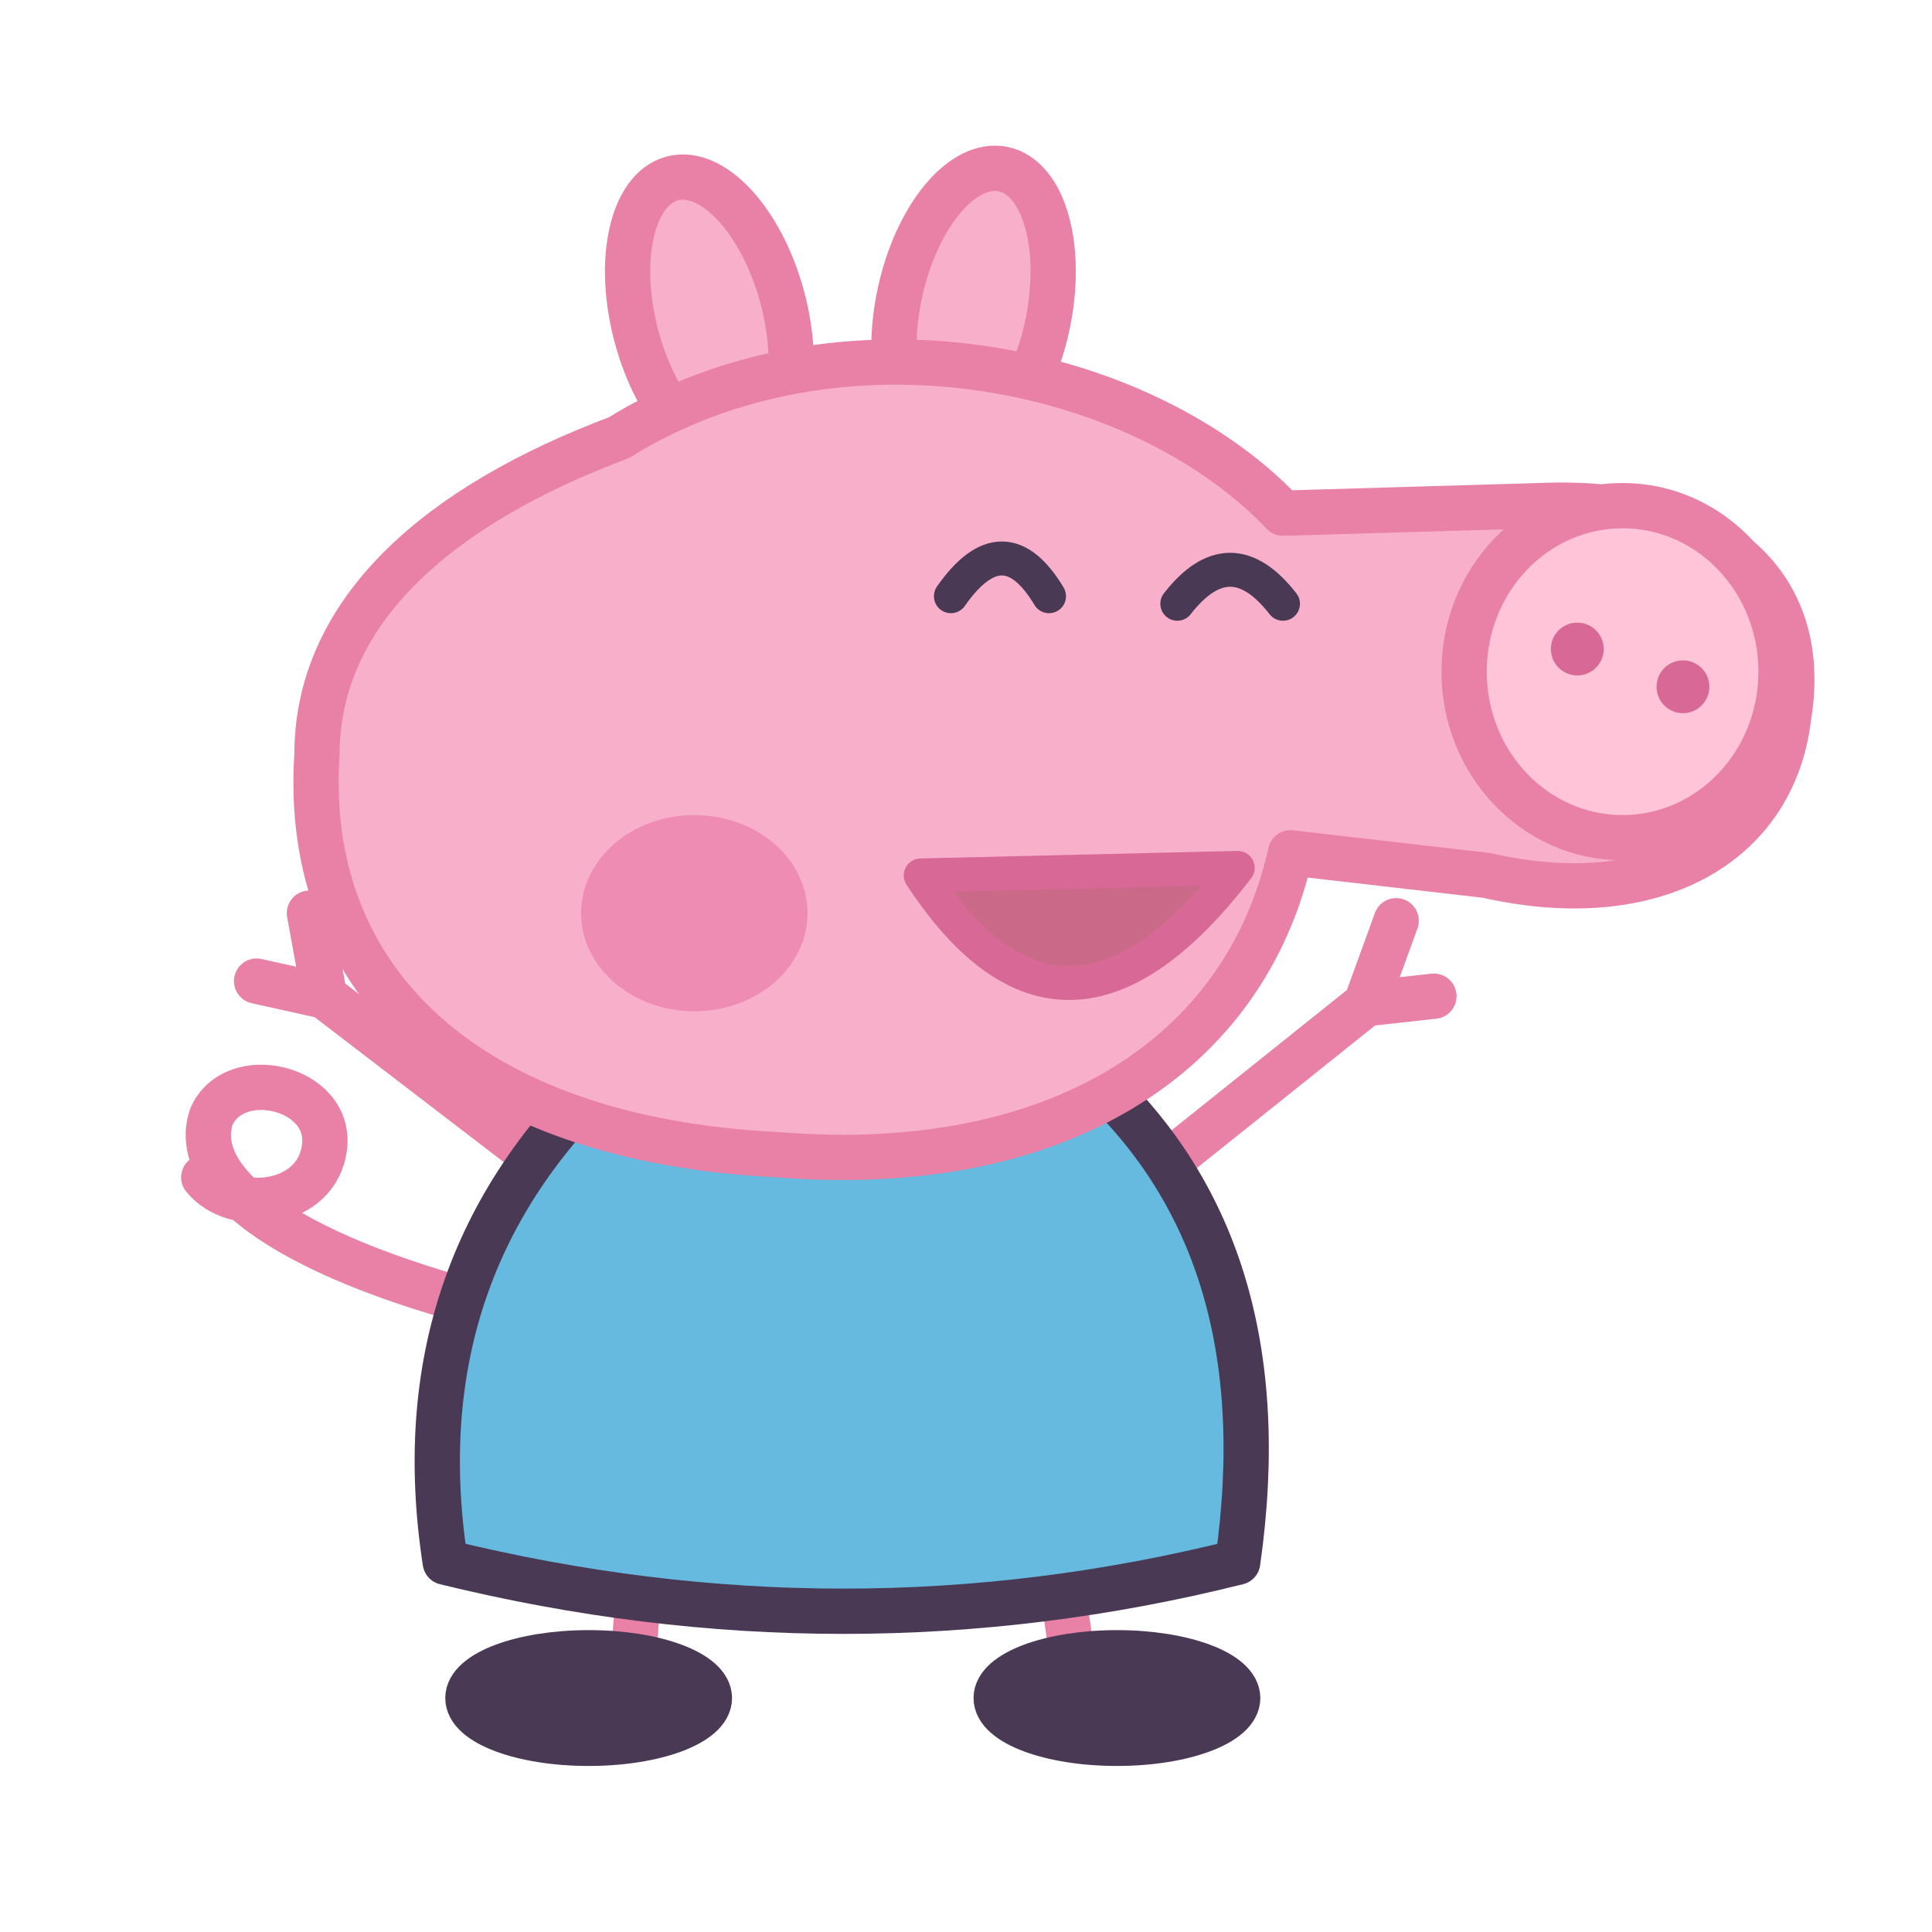
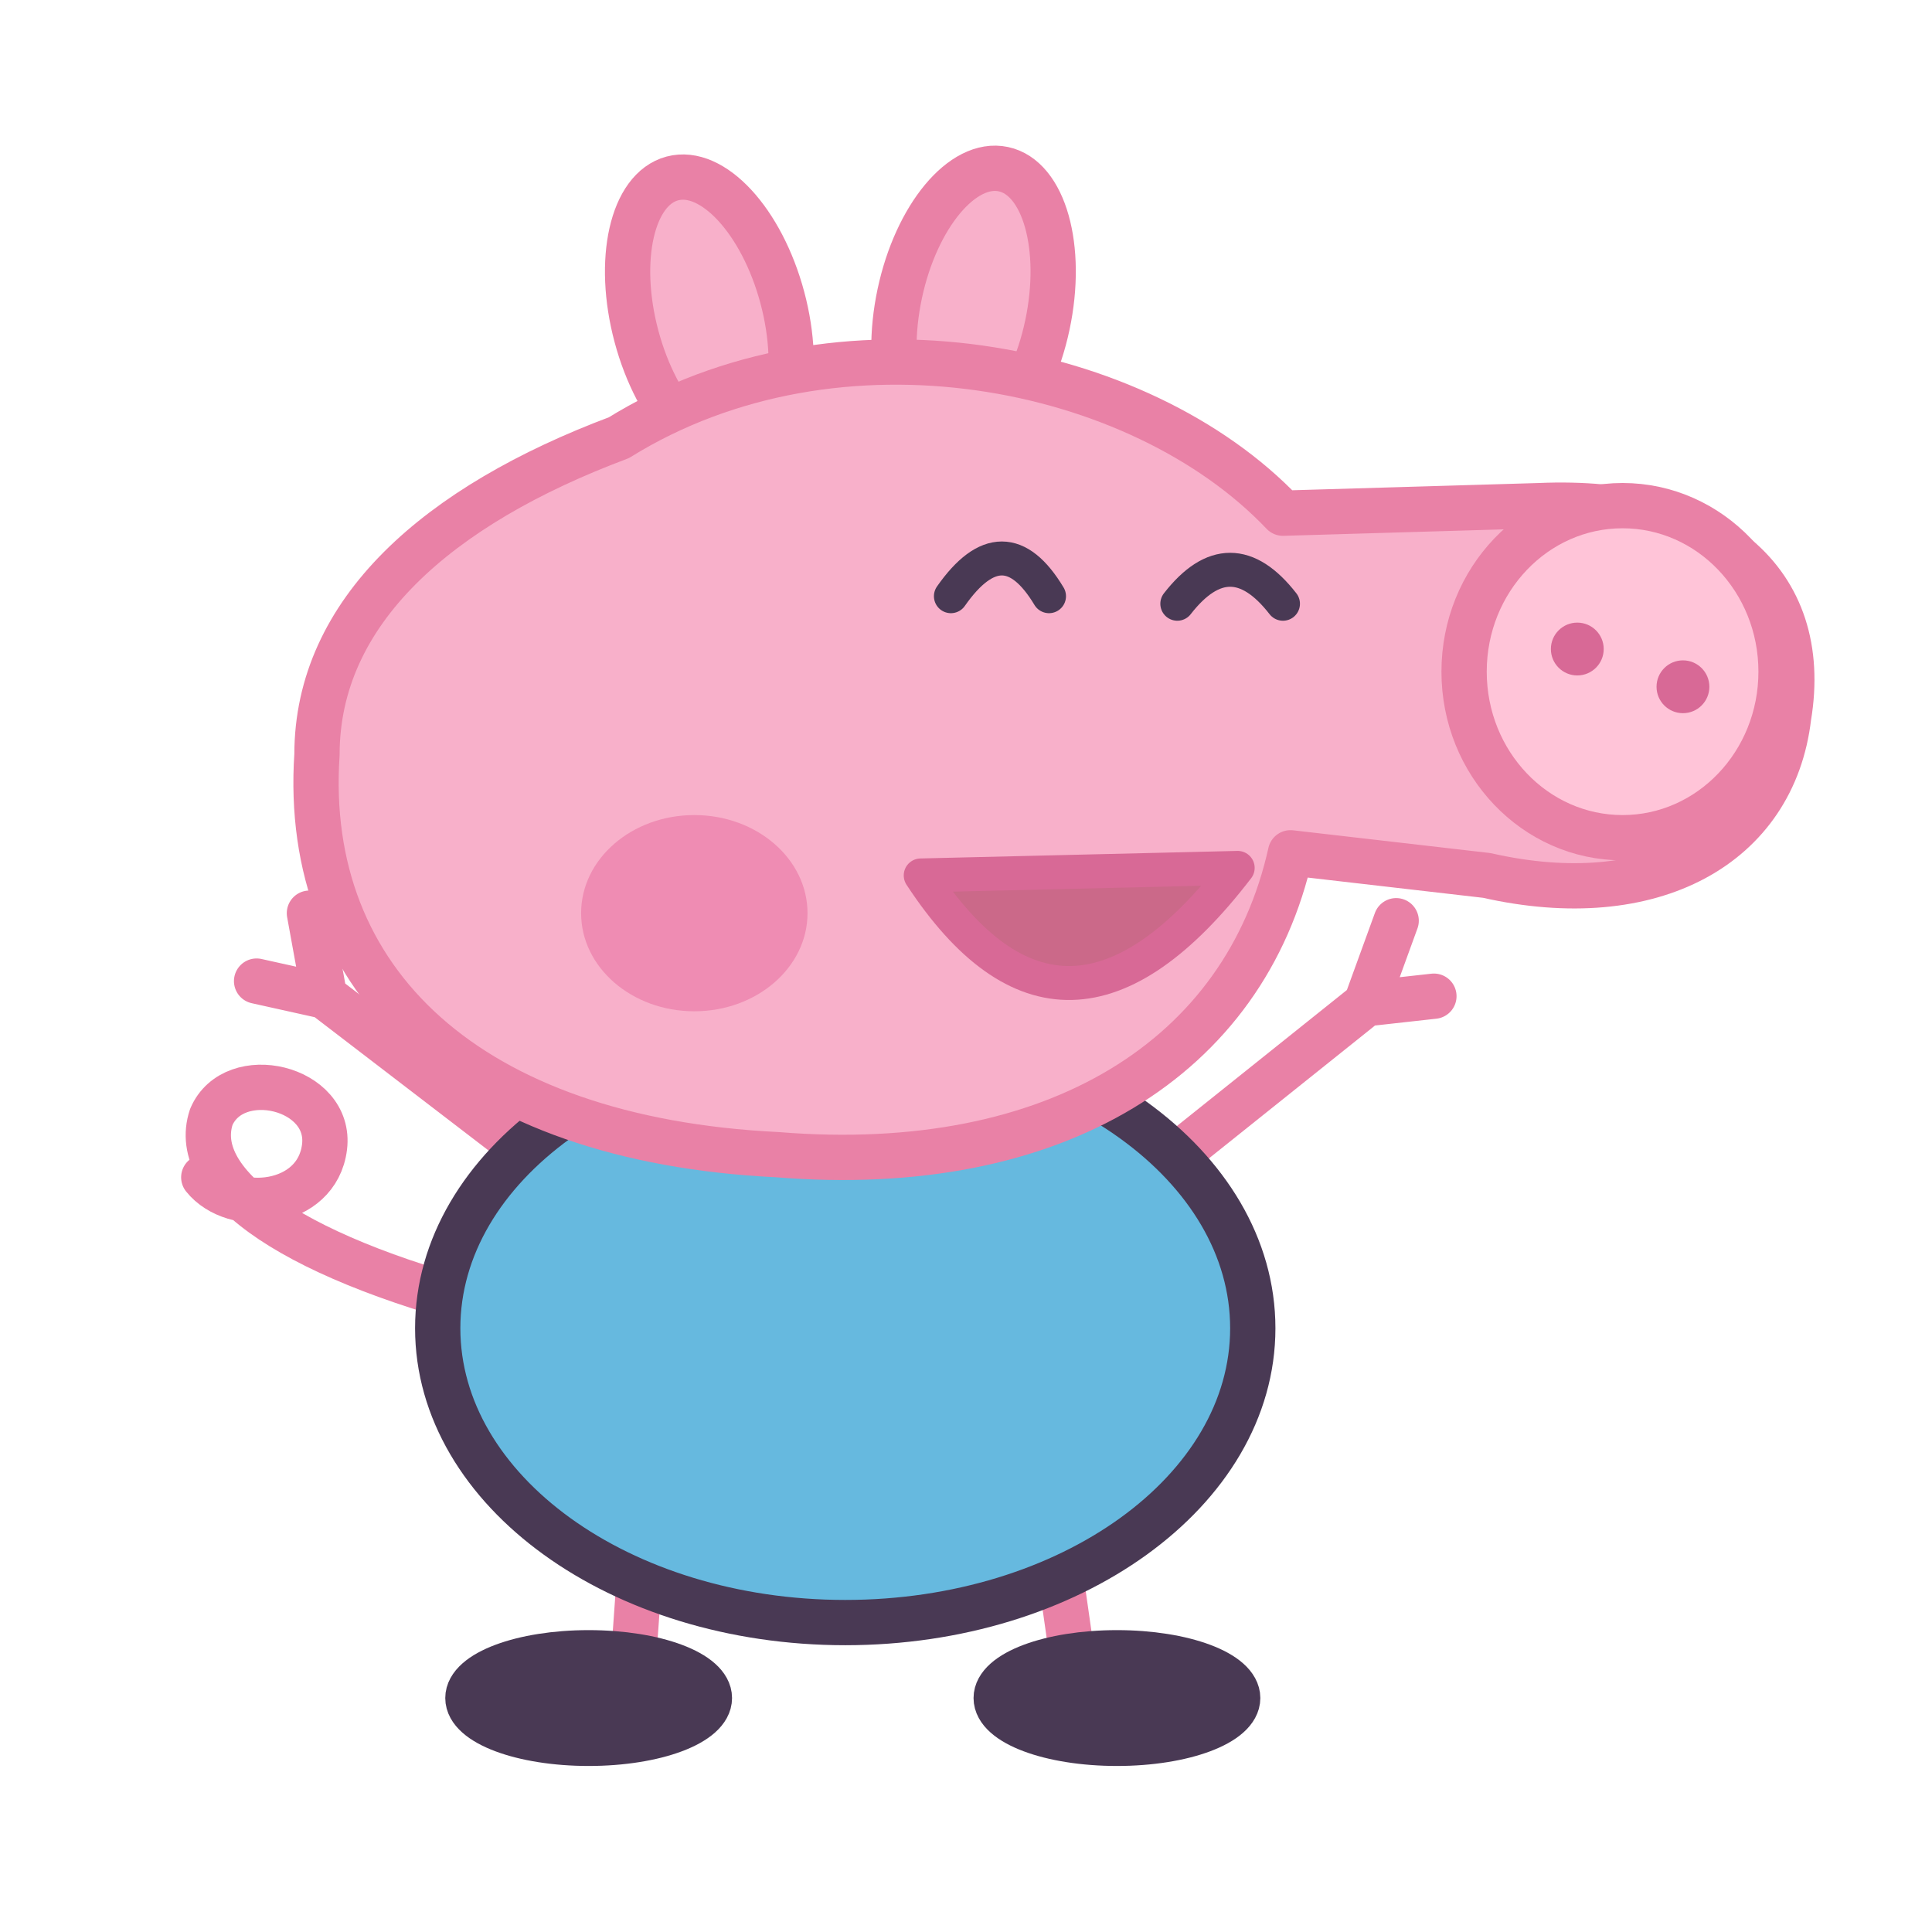
<svg xmlns="http://www.w3.org/2000/svg" width="256" height="256" viewBox="0 0 256 256" fill="none">
  <g stroke="#493954" stroke-width="6" stroke-linecap="round" stroke-linejoin="round">
    <path d="M68 174 C39 167 25 157 28 148 C31 141 44 144 43 152 C42 160 31 161 27 156" stroke="#E981A6" />
    <path d="M85 205 L84 219 M140 205 L142 219" stroke="#E981A6" />
    <ellipse cx="78" cy="225" rx="16" ry="6" fill="#493954" />
    <ellipse cx="148" cy="225" rx="16" ry="6" fill="#493954" />
    <path d="M73 155 L43 132 M43 132 L34 130 M43 132 L41 121 M151 157 L181 133 M181 133 L190 132 M181 133 L185 122" stroke="#E981A6" />
-     <path d="M81 142 L144 142 Q170 165 164 207 Q112 220 59 207 Q53 168 81 142Z" fill="#66B9DF" />
+     <ellipse cx="112" cy="176" rx="54" ry="39" fill="#66B9DF" />
    <ellipse cx="94" cy="42" rx="10" ry="19" fill="#F8B0CA" stroke="#E981A6" transform="rotate(-15 94 42)" />
    <ellipse cx="129" cy="41" rx="10" ry="19" fill="#F8B0CA" stroke="#E981A6" transform="rotate(12 129 41)" />
    <path d="M82 58 C111 40 151 48 170 68 L204 67 C227 66 240 77 237 95 C235 112 219 121 197 116 L171 113 C165 140 140 156 103 153 C62 151 40 130 42 100 C42 81 58 67 82 58Z" fill="#F8B0CA" stroke="#E981A6" />
    <ellipse cx="215" cy="89" rx="21" ry="22" fill="#FFC4D8" stroke="#E981A6" />
    <circle cx="209" cy="86" r="3.5" fill="#D86996" stroke="none" />
    <circle cx="223" cy="91" r="3.5" fill="#D86996" stroke="none" />
    <ellipse cx="92" cy="121" rx="15" ry="13" fill="#EF8CB3" stroke="none" />
    <path d="M126 79 Q133 69 139 79 M156 80 Q163 71 170 80" stroke="#493954" stroke-width="4.5" />
    <path d="M122 116 Q141 145 164 115Z" fill="#CB6989" stroke="#D86996" stroke-width="4.5" />
  </g>
</svg>
